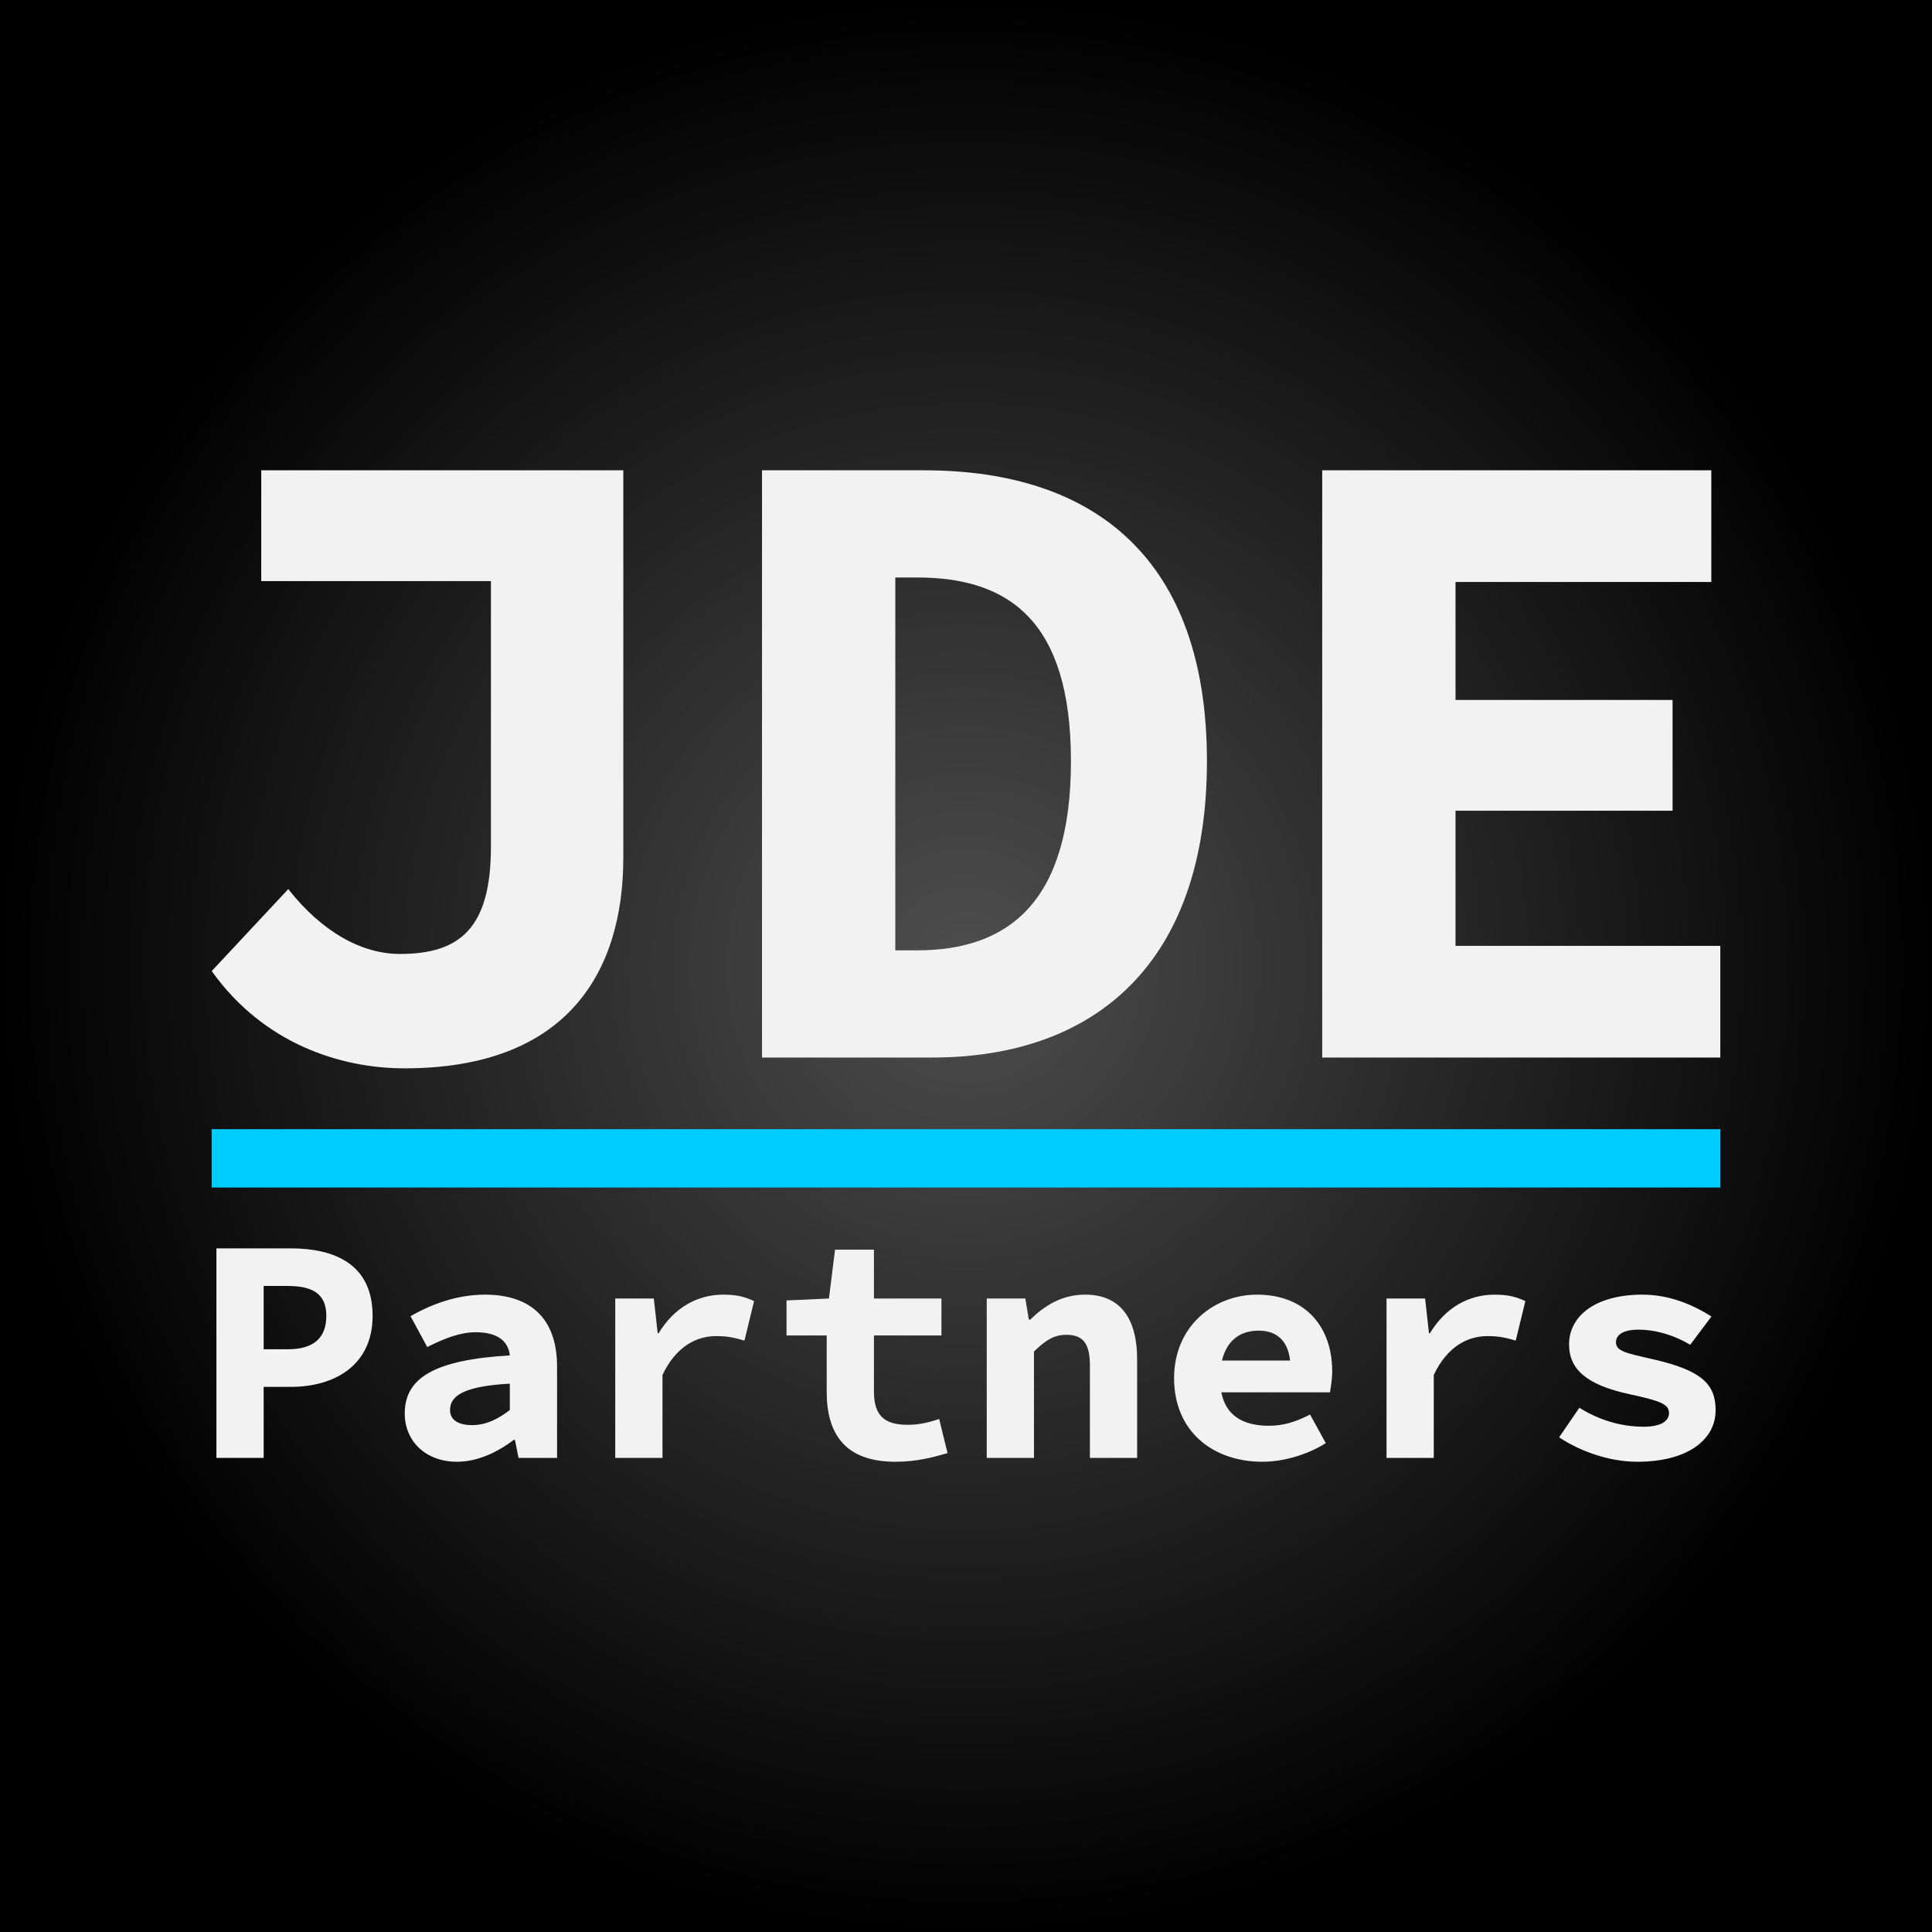
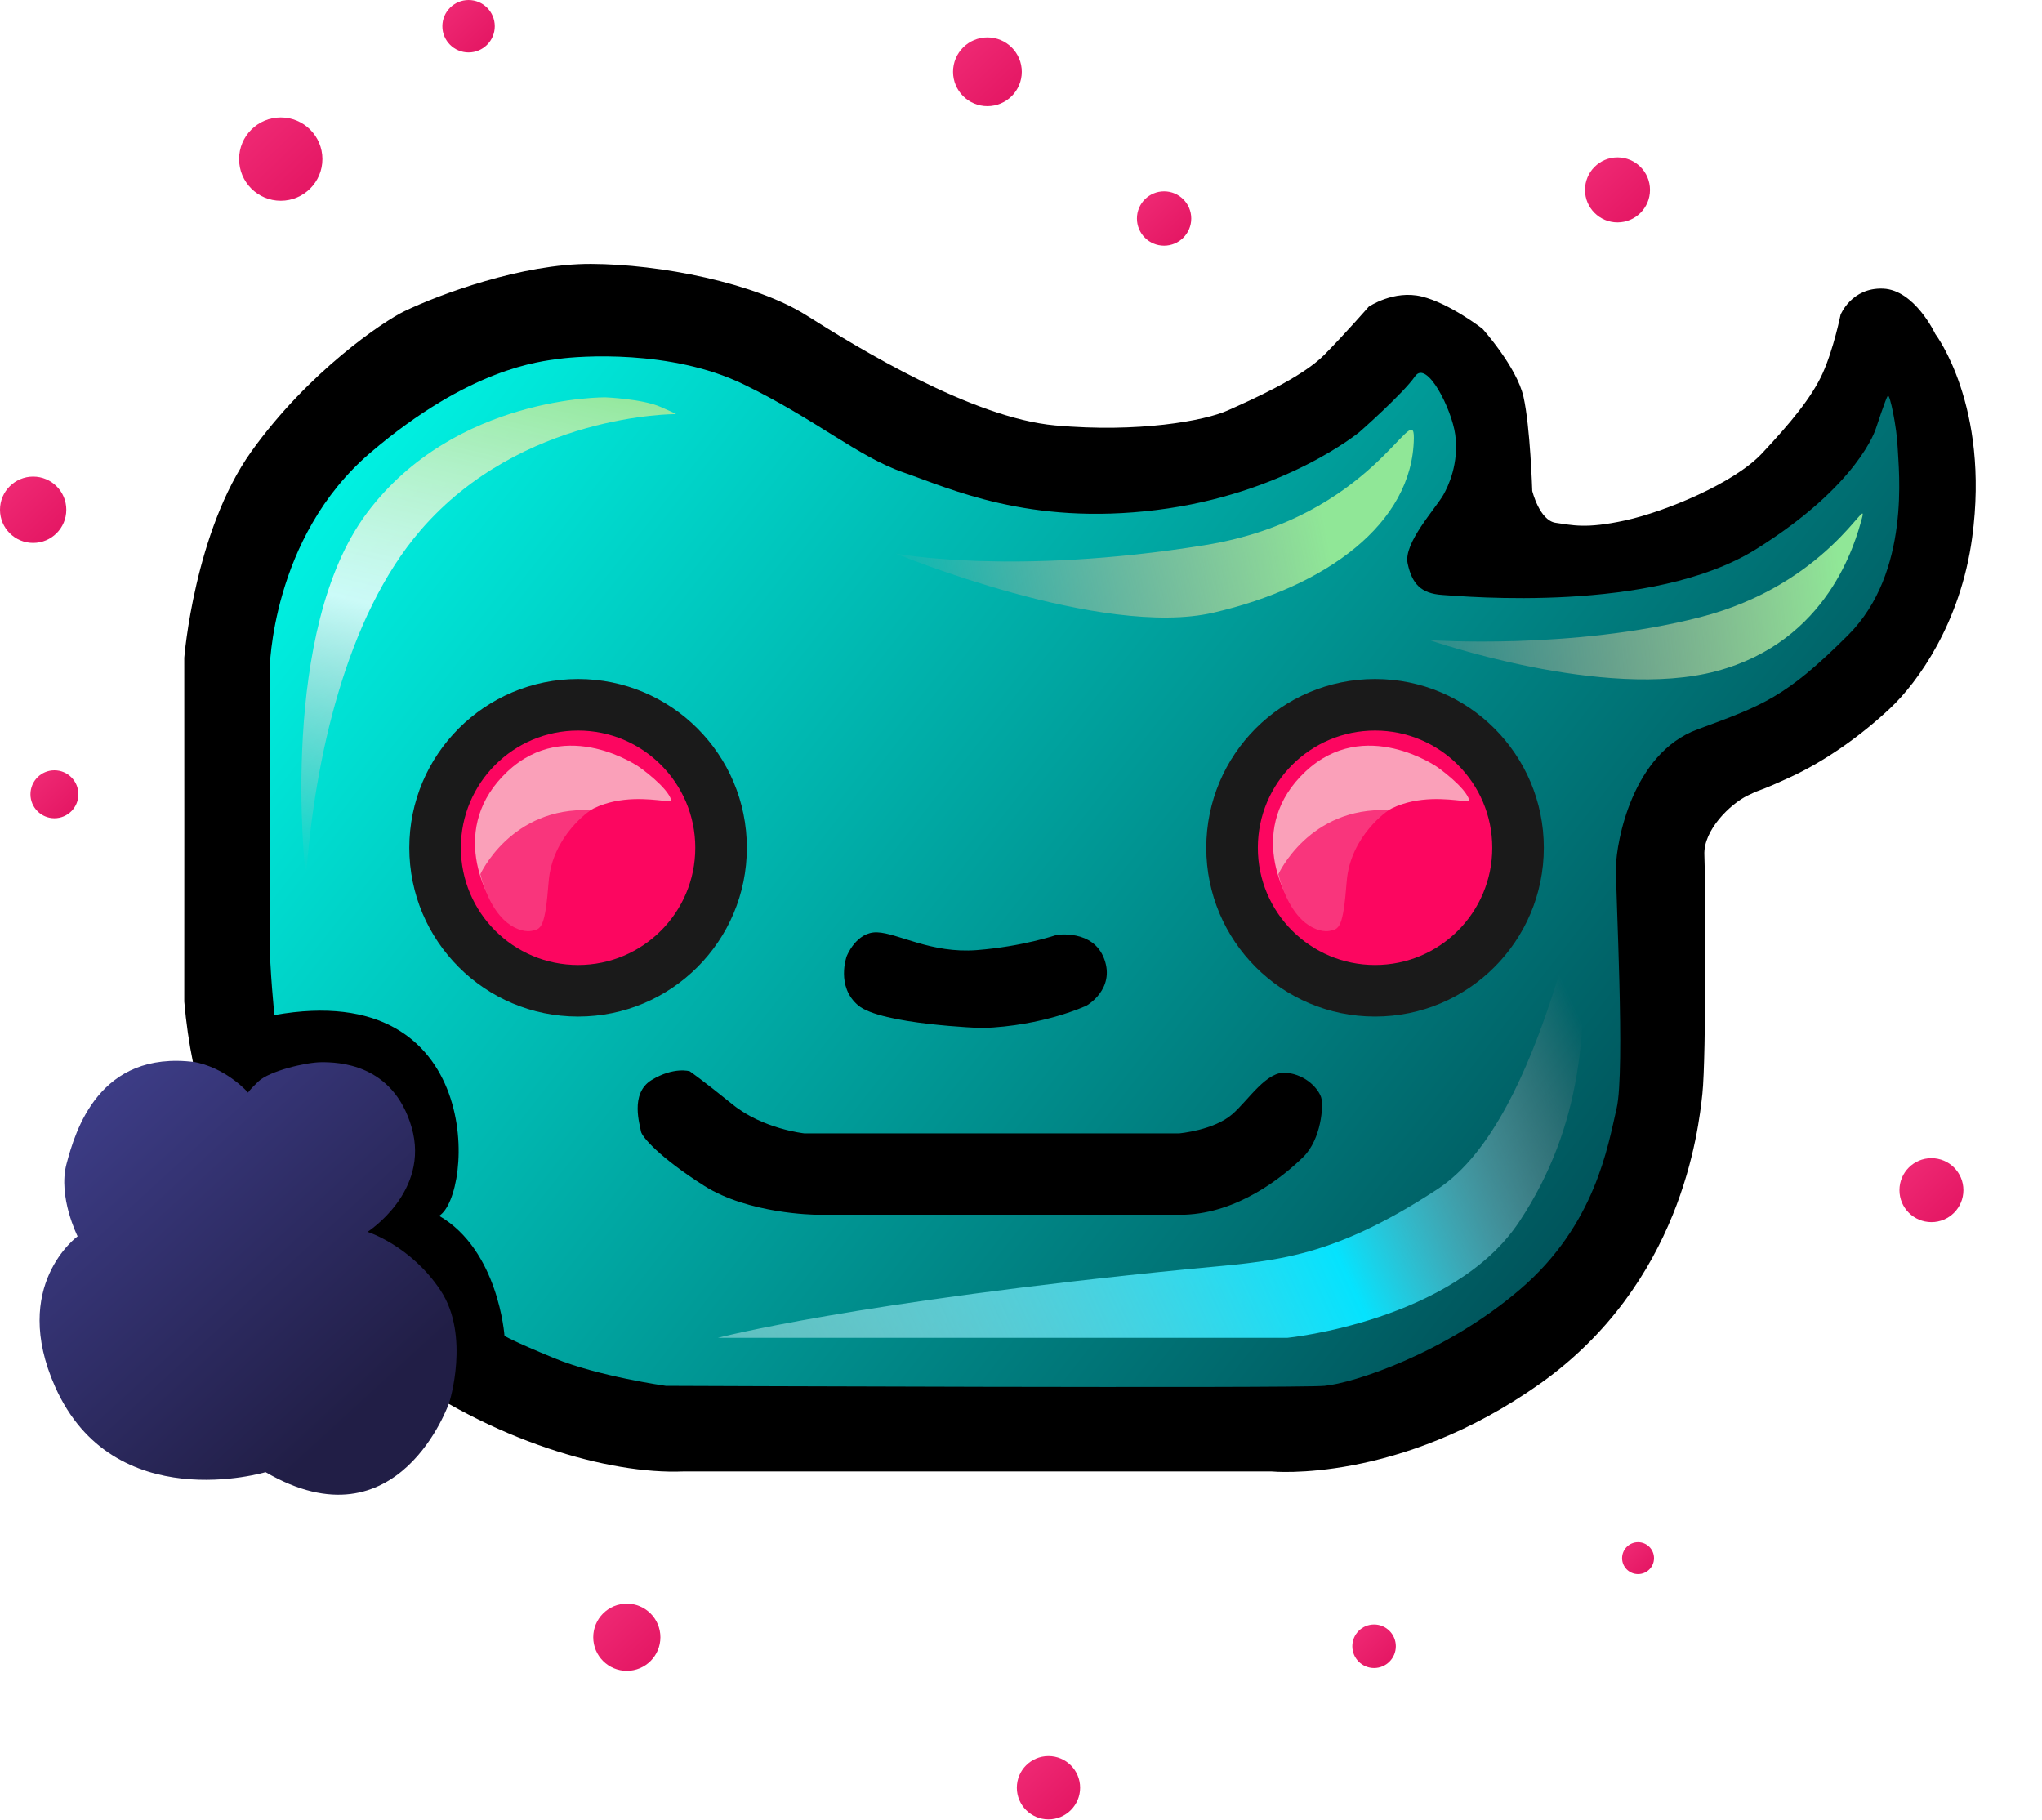
- <svg xmlns="http://www.w3.org/2000/svg" xmlns:xlink="http://www.w3.org/1999/xlink" width="64" height="64" viewBox="0 0 16.933 16.933" version="1.1" id="svg5">
+ <svg xmlns="http://www.w3.org/2000/svg" xmlns:xlink="http://www.w3.org/1999/xlink" width="71.838" height="64" viewBox="0 0 19.007 16.933" version="1.1" id="svg5" xml:space="preserve">
  <defs id="defs2">
-     <linearGradient id="linearGradient3370">
-       <stop style="stop-color:#4e4e4e;stop-opacity:1;" offset="0" id="stop3366" />
-       <stop style="stop-color:#000000;stop-opacity:1;" offset="1" id="stop3368" />
+     <linearGradient id="linearGradient148091">
+       <stop style="stop-color:#fc4088;stop-opacity:1;" offset="0" id="stop148087" />
+       <stop style="stop-color:#d90352;stop-opacity:1;" offset="1" id="stop148089" />
    </linearGradient>
-     <meshgradient id="meshgradient2200" gradientUnits="userSpaceOnUse" x="0" y="0" gradientTransform="translate(-2.6389331e-4)">
-       <meshrow id="meshrow2202">
-         <meshpatch id="meshpatch2204">
-           <stop path="c 88.194,0  176.389,0  264.583,0" style="stop-color:#ffffff;stop-opacity:1" id="stop2206" />
-           <stop path="c 0,88.194  0,176.389  0,264.583" style="stop-color:#000000;stop-opacity:1" id="stop2208" />
-           <stop path="c -88.194,0  -176.389,0  -264.583,0" style="stop-color:#ffffff;stop-opacity:1" id="stop2210" />
-           <stop path="c 0,-88.194  0,-176.389  0,-264.583" style="stop-color:#000000;stop-opacity:1" id="stop2212" />
+     <linearGradient id="linearGradient147042">
+       <stop style="stop-color:#ffffff;stop-opacity:0.342;" offset="0" id="stop147038" />
+       <stop style="stop-color:#05e3fe;stop-opacity:1;" offset="0.675" id="stop147046" />
+       <stop style="stop-color:#ffa5a5;stop-opacity:0;" offset="1" id="stop147040" />
+     </linearGradient>
+     <linearGradient id="linearGradient147034">
+       <stop style="stop-color:#90e797;stop-opacity:1;" offset="0" id="stop147030" />
+       <stop style="stop-color:#ffa5a5;stop-opacity:0;" offset="1" id="stop147032" />
+     </linearGradient>
+     <linearGradient id="linearGradient147026">
+       <stop style="stop-color:#90e797;stop-opacity:1;" offset="0" id="stop147022" />
+       <stop style="stop-color:#ffa5a5;stop-opacity:0;" offset="1" id="stop147024" />
+     </linearGradient>
+     <linearGradient id="linearGradient146926">
+       <stop style="stop-color:#90e797;stop-opacity:1;" offset="0" id="stop146922" />
+       <stop style="stop-color:#ffffff;stop-opacity:0.796;" offset="0.5" id="stop147048" />
+       <stop style="stop-color:#ffa5a5;stop-opacity:0;" offset="1" id="stop146924" />
+     </linearGradient>
+     <linearGradient id="linearGradient146830">
+       <stop style="stop-color:#00feed;stop-opacity:1;" offset="0" id="stop146826" />
+       <stop style="stop-color:#004c54;stop-opacity:1;" offset="1" id="stop146828" />
+     </linearGradient>
+     <linearGradient id="linearGradient146550">
+       <stop style="stop-color:#211e46;stop-opacity:1;" offset="0" id="stop146546" />
+       <stop style="stop-color:#40408e;stop-opacity:1;" offset="1" id="stop146548" />
+     </linearGradient>
+     <meshgradient id="meshgradient35584" gradientUnits="userSpaceOnUse" x="13.239" y="30.406">
+       <meshrow id="meshrow146238">
+         <meshpatch id="meshpatch146240">
+           <stop path="c 12.707,0  25.413,0  38.12,7.10543e-15" style="stop-color:#fc0f7f;stop-opacity:1" id="stop146242" />
+           <stop path="c -1.42109e-14,8.563  -21.601,-32.262  -21.013,1.772" style="stop-color:#fbd85a;stop-opacity:1" id="stop146244" />
+           <stop path="c -12.707,-0  -18.972,22.909  -17.107,23.916" style="stop-color:#fbd85a;stop-opacity:1" id="stop146246" />
+           <stop path="c -6.721,-5.119  0,-17.126  -0,-25.688" style="stop-color:#fc0f7f;stop-opacity:1" id="stop146248" />
+         </meshpatch>
+         <meshpatch id="meshpatch146250">
+           <stop path="c 12.707,-7.10543e-15  24.76,-7.415  37.467,-7.415" id="stop146252" />
+           <stop path="c 2.49403e-05,8.563  0.652,24.54  0.652,33.103" style="stop-color:#f85931;stop-opacity:1" id="stop146254" />
+           <stop path="c -12.707,0  -46.426,-23.917  -59.133,-23.916" style="stop-color:#f9704c;stop-opacity:1" id="stop146256" />
+         </meshpatch>
+         <meshpatch id="meshpatch146258">
+           <stop path="c 12.707,-4.8395e-05  28.207,4.009  40.914,4.009" id="stop146260" />
+           <stop path="c -8.47e-05,8.563  2.304,19.68  2.304,28.243" style="stop-color:#fc2b3f;stop-opacity:1" id="stop146262" />
+           <stop path="c -12.707,-0  -29.858,0.852  -42.566,0.851" style="stop-color:#fc2b3f;stop-opacity:1" id="stop146264" />
+         </meshpatch>
+       </meshrow>
+       <meshrow id="meshrow146266">
+         <meshpatch id="meshpatch146268">
+           <stop path="c -0,8.562  3.885,53.405  3.885,61.969" id="stop146270" />
+           <stop path="c -12.707,-0.001  -8.285,-12.364  -20.992,-12.364" style="stop-color:#fc0f7f;stop-opacity:1" id="stop146272" />
+           <stop path="c 0,-8.563  0,-17.126  0.001,-25.689" style="stop-color:#fc0f7f;stop-opacity:1" id="stop146274" />
+         </meshpatch>
+         <meshpatch id="meshpatch146276">
+           <stop path="c 0,8.563  -2.226,27.439  -2.226,36.003" id="stop146278" />
+           <stop path="c -12.707,-0.001  -40.315,2.048  -53.022,2.05" style="stop-color:#fc0f7f;stop-opacity:1" id="stop146280" />
+         </meshpatch>
+         <meshpatch id="meshpatch146282">
+           <stop path="c -8.40378e-05,8.563  -12.726,14.147  -12.725,22.71" id="stop146284" />
+           <stop path="c -12.707,-0.001  -19.359,14.145  -32.066,14.145" style="stop-color:#fc0f7f;stop-opacity:1" id="stop146286" />
+         </meshpatch>
+       </meshrow>
+       <meshrow id="meshrow146288">
+         <meshpatch id="meshpatch146290">
+           <stop path="c 0,8.562  17.128,4.762  17.128,13.325" id="stop146292" />
+           <stop path="c -12.707,0  -25.413,0  -38.12,0" style="stop-color:#fc0f7f;stop-opacity:1" id="stop146294" />
+           <stop path="c 0,-8.563  0,-17.126  -0,-25.689" style="stop-color:#fc0f7f;stop-opacity:1" id="stop146296" />
+         </meshpatch>
+         <meshpatch id="meshpatch146298">
+           <stop path="c 4.4044e-05,8.562  8.614,8.985  8.614,17.549" id="stop146300" />
+           <stop path="c -12.113,9.726  -31.802,-2.174  -44.508,-2.174" style="stop-color:#fc0f7f;stop-opacity:1" id="stop146302" />
+         </meshpatch>
+         <meshpatch id="meshpatch146304">
+           <stop path="c 4.032,10.099  2.095,15.732  -4.259,23.226" id="stop146306" />
+           <stop path="c -9.152,6.902  -6.883,0.673  -19.193,8.468" style="stop-color:#fc0f7f;stop-opacity:1" id="stop146308" />
        </meshpatch>
      </meshrow>
    </meshgradient>
-     <radialGradient xlink:href="#linearGradient3370" id="radialGradient3372" cx="132.292" cy="132.292" fx="132.292" fy="132.292" r="132.292" gradientUnits="userSpaceOnUse" />
+     <linearGradient xlink:href="#linearGradient146550" id="linearGradient146552" x1="32.674" y1="99.553" x2="15.029" y2="80.333" gradientUnits="userSpaceOnUse" />
+     <linearGradient xlink:href="#linearGradient146830" id="linearGradient146832" x1="27.708" y1="40.766" x2="100.516" y2="97.587" gradientUnits="userSpaceOnUse" />
+     <linearGradient xlink:href="#linearGradient146926" id="linearGradient146928" x1="36.851" y1="38.814" x2="29.735" y2="69.167" gradientUnits="userSpaceOnUse" />
+     <linearGradient xlink:href="#linearGradient147026" id="linearGradient147028" x1="86.174" y1="44.201" x2="61.524" y2="48.889" gradientUnits="userSpaceOnUse" />
+     <linearGradient xlink:href="#linearGradient147034" id="linearGradient147036" x1="115.824" y1="48.799" x2="87.927" y2="51.673" gradientUnits="userSpaceOnUse" />
+     <linearGradient xlink:href="#linearGradient147042" id="linearGradient147044" x1="48.794" y1="95.407" x2="99.141" y2="72.198" gradientUnits="userSpaceOnUse" />
+     <linearGradient xlink:href="#linearGradient148091" id="linearGradient148093" x1="23.068" y1="23.476" x2="35.225" y2="36.153" gradientUnits="userSpaceOnUse" gradientTransform="translate(-1.759471,-0.9557301)" />
+     <linearGradient xlink:href="#linearGradient148091" id="linearGradient148137" gradientUnits="userSpaceOnUse" x1="23.068" y1="23.476" x2="35.225" y2="36.153" gradientTransform="matrix(0.628955,0,0,0.628955,19.95704,2.612339)" />
+     <linearGradient xlink:href="#linearGradient148091" id="linearGradient148160" gradientUnits="userSpaceOnUse" x1="23.068" y1="23.476" x2="35.225" y2="36.153" gradientTransform="matrix(0.8250925,0,0,0.8250925,43.36224,-0.6665277)" />
+     <linearGradient xlink:href="#linearGradient148091" id="linearGradient148183" gradientUnits="userSpaceOnUse" x1="23.068" y1="23.476" x2="35.225" y2="36.153" gradientTransform="matrix(0.7798932,0,0,0.7798932,80.2767,7.347823)" />
+     <linearGradient xlink:href="#linearGradient148091" id="linearGradient148206" gradientUnits="userSpaceOnUse" x1="23.068" y1="23.476" x2="35.225" y2="36.153" gradientTransform="matrix(0.7959184,0,0,0.7959184,-9.619212,24.91958)" />
+     <linearGradient xlink:href="#linearGradient148091" id="linearGradient148229" gradientUnits="userSpaceOnUse" x1="23.068" y1="23.476" x2="35.225" y2="36.153" gradientTransform="matrix(0.5752637,0,0,0.5752637,-1.809271,47.55643)" />
+     <linearGradient xlink:href="#linearGradient148091" id="linearGradient148252" gradientUnits="userSpaceOnUse" x1="23.068" y1="23.476" x2="35.225" y2="36.153" gradientTransform="matrix(0.805917,0,0,0.805917,23.58557,88.2473)" />
+     <linearGradient xlink:href="#linearGradient148091" id="linearGradient148275" gradientUnits="userSpaceOnUse" x1="23.068" y1="23.476" x2="35.225" y2="36.153" gradientTransform="matrix(0.759759,0,0,0.759759,48.76601,98.11766)" />
+     <linearGradient xlink:href="#linearGradient148091" id="linearGradient148298" gradientUnits="userSpaceOnUse" x1="23.068" y1="23.476" x2="35.225" y2="36.153" gradientTransform="matrix(0.5225312,0,0,0.5225312,74.24886,97.20775)" />
+     <linearGradient xlink:href="#linearGradient148091" id="linearGradient148321" gradientUnits="userSpaceOnUse" x1="23.068" y1="23.476" x2="35.225" y2="36.153" gradientTransform="matrix(0.3830982,0,0,0.3830982,93.32423,96.39448)" />
+     <linearGradient xlink:href="#linearGradient148091" id="linearGradient148344" gradientUnits="userSpaceOnUse" x1="23.068" y1="23.476" x2="35.225" y2="36.153" gradientTransform="matrix(0.7675661,0,0,0.7675661,98.36308,64.16152)" />
+     <linearGradient xlink:href="#linearGradient148091" id="linearGradient148389" gradientUnits="userSpaceOnUse" gradientTransform="matrix(0.6519655,0,0,0.6519655,58.51992,12.77751)" x1="23.068" y1="23.476" x2="35.225" y2="36.153" />
  </defs>
-   <g id="layer1" transform="translate(-123.8249,-123.825)">
-     <g id="g1">
-       <g id="g341" transform="matrix(0.06399993,0,0,0.06399993,123.8249,123.825)">
-         <path id="rect2214" style="opacity:1;fill:url(#radialGradient3372);fill-opacity:1;stroke-width:0.265" d="M -5e-6,0 H 264.583 V 264.583 H -5e-6 Z" />
-         <path id="rect118" style="opacity:0.665;fill:url(#meshgradient2200);fill-opacity:1;stroke-width:0.265" d="M -2.6389331e-4,0 V 264.583 H 264.583 V 0 Z M 6.885,6.885 H 257.698 V 257.698 H 6.885 Z" />
+   <g id="g149571" transform="matrix(0.1649274,0,0,0.1649274,-2.037508,-3.28078)">
+     <g id="layer3" style="display:inline;fill:#fadb5e;fill-opacity:1">
+       <path style="fill:url(#meshgradient35584);fill-opacity:1;stroke-width:0.026" d="m 18.256,78.885 c 0,0 -0.048,-17.659 0,-21.274 0.048,-3.616 1.249,-11.567 7.645,-18.028 2.965,-2.995 4.611,-4.108 7.249,-5.709 3.024,-1.835 7.352,-3.714 14.988,-3.442 7.636,0.272 15.342,4.999 15.342,4.999 0,0 5.996,4.475 11.541,4.091 5.546,-0.384 7.485,-1.938 7.485,-1.938 0,0 1.967,-1.041 3.014,-2.366 1.24,-1.569 3.838,-2.959 5.924,-2.924 2.086,0.035 4.827,0.932 6.143,2.094 0.892,0.787 3.929,3.521 4.726,6.565 0.797,3.044 0.784,3.246 0.784,3.246 0,0 0.005,0.77 1.157,0.42 1.152,-0.35 3.202,-1.342 4.138,-2.103 0.936,-0.761 3.14,-1.986 4.385,-6.939 0.705,-2.804 3.92,-3.093 5.231,-3.046 1.311,0.047 4.126,0.279 7.129,5.352 2.068,3.494 2.753,6.363 2.355,11.921 -0.193,2.688 -1.421,7.609 -3.851,10.641 -1.783,2.225 -3.813,4.766 -7.763,6.715 -1.778,0.877 -2.858,1.347 -2.858,1.347 0,0 -0.404,0.317 -0.35,0.726 0.054,0.409 0.284,10.521 -0.018,13.14 -0.302,2.619 -0.899,7.255 -4.215,12.243 -2.251,3.386 -5.81,7.228 -9.1,8.837 -1.974,0.966 -6.298,3.47 -18.534,3.969 -10.499,0.427 -31.034,0 -31.034,0 0,0 -5.664,-0.614 -8.439,-1.615 -2.775,-1.002 -4.184,-1.903 -4.184,-1.903 0,0 -0.882,0.745 -1.513,1.087 -0.631,0.342 -1.741,1.14 -3.943,1.184 -2.202,0.043 -4.236,-1.133 -4.236,-1.133 0,0 -2.487,0.451 -4.33,0.297 -1.843,-0.155 -4.292,-1.06 -6.42,-2.721 -2.128,-1.661 -3.135,-5.004 -3.256,-5.646 -0.122,-0.641 -0.432,-3.377 0.073,-4.672 0.505,-1.296 1.357,-2.876 1.357,-2.876 0,0 -0.387,-2.039 -0.36,-3.71 0.018,-1.107 0.475,-2.945 1.721,-4.527 0.646,-0.828 1.261,-1.578 2.019,-2.301 z" id="path1779" />
+     </g>
+     <g id="layer4" style="display:inline;fill:#800000;fill-opacity:1">
+       <path style="fill:#000000;fill-opacity:1;stroke-width:0.026" d="m 22.754,76.417 c 0.008,-1.045 0,-19.411 0,-19.411 0,0 0.566,-7.127 3.783,-11.631 3.218,-4.504 7.46,-7.354 8.645,-7.923 1.981,-0.951 6.628,-2.68 10.524,-2.667 3.896,0.013 9.251,1.066 12.161,2.903 2.91,1.837 9.344,5.787 14.044,6.211 4.7,0.424 8.431,-0.262 9.738,-0.848 1.306,-0.587 4.174,-1.845 5.447,-3.138 1.273,-1.294 2.503,-2.712 2.503,-2.712 0,0 1.412,-0.964 2.992,-0.578 1.579,0.386 3.428,1.819 3.428,1.819 0,0 1.932,2.147 2.316,3.839 0.384,1.692 0.495,5.313 0.495,5.313 0,0 0.41,1.675 1.327,1.801 0.917,0.125 1.681,0.354 3.917,-0.135 2.235,-0.489 6.129,-2.082 7.725,-3.786 1.596,-1.704 2.805,-3.154 3.421,-4.518 0.616,-1.363 1.01,-3.303 1.01,-3.303 0,0 0.615,-1.545 2.401,-1.474 1.785,0.072 2.946,2.56 2.946,2.56 0,0 3.09,4.045 2.079,11.495 -0.654,4.817 -3.075,8.163 -4.615,9.614 -1.653,1.557 -3.692,3.005 -5.696,3.922 -2.004,0.917 -1.383,0.544 -2.36,1.016 -0.977,0.472 -2.507,1.956 -2.441,3.351 0.066,1.395 0.11,11.403 -0.112,13.48 -0.223,2.077 -1.192,10.711 -9.175,16.367 -7.982,5.656 -15.127,4.946 -15.127,4.946 H 50.909 C 42.59,103.268 24.392,95.45 22.754,76.417 Z" id="path1987" />
+     </g>
+     <g id="layer5" style="display:inline">
+       <path d="m 23.578,79.877 c 1.704,0.427 2.782,1.677 2.782,1.677 0,0 -0.05,-0.035 0.572,-0.63 0.622,-0.595 2.695,-1.09 3.573,-1.09 0.878,0 4.032,0.041 5.08,3.677 1.049,3.636 -2.488,5.898 -2.488,5.898 0,0 2.441,0.766 4.124,3.309 1.683,2.543 0.491,6.312 0.491,6.312 0,0 -2.846,8.318 -10.37,3.938 0,0 -8.579,2.574 -11.874,-4.811 -2.556,-5.728 1.265,-8.497 1.265,-8.497 0,0 -1.119,-2.23 -0.626,-4.083 0.493,-1.853 1.828,-6.444 7.247,-5.749" style="fill:url(#linearGradient146552);fill-opacity:1;stroke-width:0.026" id="path2120" />
+     </g>
+     <g id="layer6" style="display:inline">
+       <path style="fill:url(#linearGradient146832);fill-opacity:1;stroke-width:0.026" d="m 27.842,77.174 c 0,0 -0.271,-2.616 -0.27,-4.347 0.001,-1.73 0,-15.129 0,-15.129 0,0 0.072,-7.467 5.685,-12.258 5.614,-4.791 9.572,-5.151 10.665,-5.302 1.092,-0.151 6.278,-0.551 10.381,1.433 4.102,1.984 6.465,4.092 9.051,4.984 2.586,0.892 7.048,3.01 14.27,2.117 7.222,-0.893 11.457,-4.403 11.457,-4.403 0,0 2.468,-2.173 3.133,-3.139 0.665,-0.966 2.072,1.849 2.268,3.281 0.223,1.63 -0.391,2.919 -0.671,3.411 -0.429,0.757 -2.26,2.721 -2.014,3.863 0.246,1.142 0.738,1.7 1.962,1.78 1.224,0.08 11.868,1.06 17.701,-2.581 5.833,-3.641 6.763,-6.81 6.763,-6.81 0,0 0.562,-1.708 0.672,-1.85 0.11,-0.142 0.512,1.763 0.56,2.959 0.048,1.197 0.748,7.005 -2.794,10.542 -3.542,3.537 -4.809,3.965 -8.508,5.329 -3.7,1.363 -4.564,6.364 -4.597,7.712 -0.033,1.348 0.53,11.559 0.035,13.675 -0.495,2.116 -1.191,6.562 -5.443,10.207 -4.252,3.644 -9.446,5.303 -11.046,5.449 -1.6,0.147 -37.175,0 -37.175,0 0,0 -3.808,-0.537 -6.284,-1.556 -2.476,-1.019 -2.817,-1.268 -2.817,-1.268 0,0 -0.331,-4.827 -3.689,-6.77 1.925,-1.167 2.641,-13.465 -9.294,-11.329 z" id="path2145" />
+     </g>
+     <g id="layer7" style="display:inline">
+       <circle style="opacity:1;fill:#1a1a1a;fill-opacity:1;stroke-width:0.026" id="path2238" cx="44.979" cy="67.733" r="9.525" />
+       <circle style="fill:#1a1a1a;fill-opacity:1;stroke-width:0.026" id="path2238-3" cx="89.958" cy="67.733" r="9.525" />
+     </g>
+     <g id="layer8" style="display:inline">
+       <path style="opacity:1;fill:#000000;fill-opacity:1;stroke-width:0.026" d="m 67.771,77.906 c 0,0 -5.698,-0.203 -6.977,-1.273 -1.279,-1.071 -0.656,-2.777 -0.656,-2.777 0,0 0.538,-1.391 1.715,-1.352 1.177,0.039 3.041,1.205 5.629,1.004 2.588,-0.201 4.497,-0.855 4.497,-0.855 0,0 2.071,-0.346 2.697,1.359 0.626,1.705 -0.991,2.623 -0.991,2.623 0,0 -2.407,1.153 -5.914,1.272 z" id="path2268" />
+       <path style="opacity:1;fill:#000000;fill-opacity:1;stroke-width:0.026" d="M 79.22,88.439 H 58.361 c 0,0 -3.758,-0.039 -6.265,-1.63 -2.507,-1.591 -3.537,-2.779 -3.57,-3.078 -0.034,-0.299 -0.659,-2.127 0.603,-2.892 1.262,-0.765 2.15,-0.494 2.15,-0.494 0,0 0.733,0.506 2.432,1.882 1.699,1.376 4.032,1.623 4.032,1.623 h 21.161 c 0,0 1.964,-0.169 3.014,-1.095 0.923,-0.814 1.929,-2.461 3.06,-2.325 1.13,0.136 1.777,0.918 1.933,1.373 0.156,0.455 0.01,2.383 -1.001,3.376 -1.227,1.204 -3.711,3.148 -6.69,3.261 z" id="path2270" />
+     </g>
+     <g id="layer9" style="display:inline;fill:#920f2b;fill-opacity:1;stroke:none;stroke-opacity:1">
+       <circle style="opacity:1;fill:#fc0660;fill-opacity:1;stroke:none;stroke-width:0.026;stroke-opacity:1" id="path2311" cx="44.979" cy="67.733" r="6.615" />
+       <circle style="fill:#fc0660;fill-opacity:1;stroke:none;stroke-width:0.026;stroke-opacity:1" id="path2311-6" cx="89.958" cy="67.733" r="6.615" />
+     </g>
+     <g id="layer10" style="display:inline">
+       <path style="opacity:1;fill:url(#linearGradient146928);fill-opacity:1;stroke-width:0.026" d="m 29.625,69.407 c -0.086,-0.487 -1.534,-13.926 3.439,-20.569 4.973,-6.643 13.464,-6.524 13.464,-6.524 0,0 2.066,0.086 3.092,0.533 1.026,0.447 0.877,0.413 0.877,0.413 0,0 -8.703,-0.057 -14.401,6.547 -4.223,4.894 -6.004,13 -6.47,19.6 z" id="path2381" />
+       <path style="opacity:1;fill:url(#linearGradient147028);fill-opacity:1;stroke-width:0.026" d="m 62.9,51.127 c 0,0 11.628,4.8 17.939,3.338 6.311,-1.462 11.253,-5.007 11.309,-9.855 0.027,-2.291 -2.3,4.512 -11.794,6.045 -10.845,1.751 -17.455,0.473 -17.455,0.473 z" id="path2383" />
+       <path style="opacity:1;fill:url(#linearGradient147036);fill-opacity:1;stroke-width:0.026" d="m 93.046,56.016 c 0,0 9.862,3.431 16.17,1.751 6.308,-1.68 7.851,-7.246 8.227,-8.657 0.375,-1.411 -1.926,3.76 -9.143,5.612 -7.218,1.852 -15.253,1.294 -15.253,1.294 z" id="path2385" />
+       <path style="display:inline;opacity:1;fill:url(#linearGradient147044);fill-opacity:1;stroke-width:0.026" d="m 52.869,95.387 h 32.147 c 0,0 9.366,-0.941 13.085,-6.559 3.648,-5.511 3.769,-11.04 3.582,-16.145 -0.188,-5.105 -1.937,10.209 -8.192,14.309 -6.258,4.102 -9.474,4.061 -14.093,4.518 -18.954,1.877 -26.529,3.877 -26.529,3.877 z" id="path2387" />
+     </g>
+     <g id="layer11" style="display:inline">
+       <g id="g147275" transform="matrix(1.300827,0,0,1.300827,-13.16535,-21.35625)" style="display:inline">
+         <path style="display:inline;fill:#faa0b9;fill-opacity:1;stroke:none;stroke-width:0.026;stroke-opacity:1" d="m 41.485,71.557 c -0.857,-0.878 -2.419,-3.967 0.15,-6.378 2.569,-2.41 5.725,-0.189 5.725,-0.189 0,0 1.233,0.871 1.379,1.432 0.074,0.284 -3.811,-1.137 -5.158,2.452 -1.348,3.589 -2.095,2.682 -2.095,2.682 z" id="path147269" />
+         <path style="display:inline;fill:#f9357c;fill-opacity:1;stroke:none;stroke-width:0.026;stroke-opacity:1" d="m 40.457,69.633 c 0,0 1.335,-2.935 4.781,-2.776 0,0 -1.661,1.101 -1.816,3.098 -0.155,1.997 -0.32,2.061 -0.744,2.138 -0.424,0.077 -1.624,-0.187 -2.221,-2.459 z" id="path147271" />
      </g>
-       <g id="g3335" transform="matrix(0.056275,0,0,0.056275,124.8468,125.7437)">
-         <g aria-label="JDE" id="text3027" style="font-weight:bold;font-size:140.272px;font-family:'Source Code Pro';-inkscape-font-specification:'Source Code Pro, Bold';opacity:1;fill:#f2f2f2;stroke-width:11.689">
-           <path d="m 44.832,132.292 c 25.249,0 34.086,-14.869 34.086,-32.824 V 39.151 H 22.529 V 56.405 H 58.298 V 97.785 c 0,12.624 -4.769,16.692 -14.167,16.692 -6.032,0 -12.204,-3.507 -17.394,-10.1 l -11.923,12.765 c 7.996,11.222 19.919,15.149 30.018,15.149 z" id="path3131" style="fill:#f2f2f2" />
-           <path d="m 100.52,130.608 h 26.511 c 25.389,0 42.783,-14.729 42.783,-46.149 0,-31.421 -17.394,-45.308 -44.045,-45.308 h -25.249 z m 20.76,-16.692 V 55.843 h 3.367 c 14.308,0 23.987,6.733 23.987,28.615 0,21.882 -9.679,29.457 -23.987,29.457 z" id="path3133" style="fill:#f2f2f2" />
-           <path d="m 187.769,130.608 h 62 v -17.394 h -41.24 v -21.041 h 33.806 V 74.92 H 208.529 V 56.545 h 39.837 V 39.151 h -60.598 z" id="path3135" style="fill:#f2f2f2" />
-         </g>
-         <path id="rect3195" style="opacity:1;fill:#00ccff;stroke-width:0.217" d="M 14.814,141.767 H 249.77 v 9.087 H 14.814 Z" />
-         <g aria-label="Partners" id="text3251" style="font-weight:bold;font-size:50.051px;font-family:'Source Code Pro';-inkscape-font-specification:'Source Code Pro, Bold';opacity:1;fill:#f2f2f2;stroke-width:0.7">
-           <path d="m 15.547,192.963 h 7.358 v -11.061 h 4.204 c 6.907,0 12.763,-3.403 12.763,-11.061 0,-7.908 -5.706,-10.511 -12.763,-10.511 h -11.562 z m 7.358,-16.917 v -9.86 h 3.754 c 3.904,0 6.006,1.251 6.006,4.655 0,3.403 -1.952,5.205 -6.006,5.205 z" id="path3304" />
-           <path d="m 53.035,193.564 c 3.203,0 6.306,-1.502 8.809,-3.403 h 0.2 l 0.551,2.803 h 6.006 v -14.215 c 0,-7.608 -4.254,-11.211 -11.211,-11.211 -4.254,0 -8.208,1.401 -11.612,3.353 l 2.603,4.805 c 2.803,-1.401 5.155,-2.302 7.558,-2.302 3.353,0 5.055,1.351 5.305,3.604 -11.762,0.701 -16.367,3.504 -16.367,9.059 0,4.204 3.153,7.508 8.158,7.508 z m 2.352,-5.706 c -2.102,0 -3.454,-0.751 -3.454,-2.352 0,-2.152 2.002,-3.704 9.31,-4.104 v 4.104 c -1.752,1.351 -3.654,2.352 -5.856,2.352 z" id="path3306" />
-           <path d="m 77.661,192.963 h 7.358 v -12.913 c 2.102,-4.455 5.305,-6.056 8.359,-6.056 1.852,0 2.853,0.25 4.405,0.701 l 1.502,-6.156 c -1.451,-0.651 -2.603,-1.001 -4.805,-1.001 -3.954,0 -7.608,1.952 -10.06,6.006 h -0.15 l -0.601,-5.406 h -6.006 z" id="path3308" />
-           <path d="m 121.305,193.564 c 3.303,0 5.906,-0.701 8.108,-1.351 l -1.301,-5.305 c -1.502,0.501 -3.053,0.901 -4.905,0.901 -3.654,0 -5.255,-1.451 -5.255,-5.205 v -8.709 h 10.511 v -5.756 h -10.511 v -7.608 h -6.056 l -0.951,7.608 -6.607,0.3 v 5.456 h 6.256 v 8.759 c 0,6.507 2.803,10.911 10.711,10.911 z" id="path3310" />
-           <path d="m 135.52,192.963 h 7.358 v -16.567 c 1.752,-1.702 3.053,-2.603 5.055,-2.603 2.703,0 3.654,1.502 3.654,4.805 v 14.365 h 7.358 v -15.316 c 0,-6.256 -2.503,-10.11 -8.108,-10.11 -3.704,0 -6.407,1.802 -8.559,3.904 h -0.2 l -0.551,-3.303 h -6.006 z" id="path3312" />
-           <path d="m 177.863,173.143 c 2.853,0 4.555,1.602 4.905,4.655 h -10.611 c 0.751,-3.103 2.803,-4.655 5.706,-4.655 z m 0.601,20.421 c 3.303,0 7.007,-1.101 9.86,-2.903 l -2.453,-4.455 c -2.202,1.151 -4.154,1.752 -6.407,1.752 -4.054,0 -6.707,-1.602 -7.408,-5.205 h 16.917 c 0.1,-0.601 0.35,-1.952 0.35,-3.303 0,-6.757 -4.054,-11.912 -11.712,-11.912 -6.657,0 -12.913,4.855 -12.913,13.013 0,8.258 6.006,13.013 13.764,13.013 z" id="path3314" />
-           <path d="m 197.784,192.963 h 7.358 v -12.913 c 2.102,-4.455 5.305,-6.056 8.359,-6.056 1.852,0 2.853,0.25 4.405,0.701 l 1.502,-6.156 c -1.451,-0.651 -2.603,-1.001 -4.805,-1.001 -3.954,0 -7.608,1.952 -10.06,6.006 h -0.15 l -0.601,-5.406 h -6.006 z" id="path3316" />
-           <path d="m 236.824,193.564 c 7.958,0 12.213,-3.504 12.213,-8.008 0,-4.054 -2.102,-6.206 -9.76,-7.958 -4.204,-0.951 -5.756,-1.251 -5.756,-2.653 0,-1.151 1.151,-1.952 3.454,-1.952 2.753,0 5.606,0.851 8.108,2.352 l 3.303,-4.405 c -2.603,-1.652 -6.306,-3.403 -10.761,-3.403 -7.057,0 -11.412,3.153 -11.412,7.758 0,3.854 2.703,6.306 9.46,7.758 4.855,1.051 6.106,1.552 6.106,2.953 0,1.201 -1.251,2.102 -3.954,2.102 -3.554,0 -6.957,-1.051 -10.01,-2.953 l -3.153,4.605 c 3.153,2.102 7.708,3.804 12.162,3.804 z" id="path3318" />
-         </g>
+       <g id="g147275-5" transform="matrix(1.300827,0,0,1.300827,31.8727,-21.35625)" style="display:inline">
+         <path style="display:inline;fill:#faa0b9;fill-opacity:1;stroke:none;stroke-width:0.026;stroke-opacity:1" d="m 41.485,71.557 c -0.857,-0.878 -2.419,-3.967 0.15,-6.378 2.569,-2.41 5.725,-0.189 5.725,-0.189 0,0 1.233,0.871 1.379,1.432 0.074,0.284 -3.811,-1.137 -5.158,2.452 -1.348,3.589 -2.095,2.682 -2.095,2.682 z" id="path147269-6" />
+         <path style="display:inline;fill:#f9357c;fill-opacity:1;stroke:none;stroke-width:0.026;stroke-opacity:1" d="m 40.457,69.633 c 0,0 1.335,-2.935 4.781,-2.776 0,0 -1.661,1.101 -1.816,3.098 -0.155,1.997 -0.32,2.061 -0.744,2.138 -0.424,0.077 -1.624,-0.187 -2.221,-2.459 z" id="path147271-2" />
      </g>
+     </g>
+     <g id="layer13">
+       <circle style="display:inline;opacity:1;fill:url(#linearGradient148093);fill-opacity:1;stroke:none;stroke-width:0.026;stroke-opacity:1" id="path148085" cx="28.199" cy="28.869" r="2.351" />
+       <circle style="display:inline;fill:url(#linearGradient148137);fill-opacity:1;stroke:none;stroke-width:0.016;stroke-opacity:1" id="path148085-2" cx="38.799" cy="21.371" r="1.479" />
+       <circle style="display:inline;fill:url(#linearGradient148160);fill-opacity:1;stroke:none;stroke-width:0.022;stroke-opacity:1" id="path148085-9" cx="68.081" cy="23.942" r="1.94" />
+       <circle style="display:inline;fill:url(#linearGradient148389);fill-opacity:1;stroke:none;stroke-width:0.017;stroke-opacity:1" id="path148085-9-9" cx="78.052" cy="32.222" r="1.533" />
+       <circle style="display:inline;fill:url(#linearGradient148183);fill-opacity:1;stroke:none;stroke-width:0.02;stroke-opacity:1" id="path148085-0" cx="103.641" cy="30.608" r="1.834" />
+       <circle style="display:inline;fill:url(#linearGradient148206);fill-opacity:1;stroke:none;stroke-width:0.021;stroke-opacity:1" id="path148085-6" cx="14.225" cy="48.658" r="1.871" />
+       <circle style="display:inline;fill:url(#linearGradient148229);fill-opacity:1;stroke:none;stroke-width:0.015;stroke-opacity:1" id="path148085-7" cx="15.425" cy="64.714" r="1.352" />
+       <circle style="display:inline;fill:url(#linearGradient148252);fill-opacity:1;stroke:none;stroke-width:0.021;stroke-opacity:1" id="path148085-02" cx="47.73" cy="112.284" r="1.895" />
+       <circle style="display:inline;fill:url(#linearGradient148275);fill-opacity:1;stroke:none;stroke-width:0.02;stroke-opacity:1" id="path148085-5" cx="71.527" cy="120.777" r="1.786" />
+       <circle style="display:inline;fill:url(#linearGradient148298);fill-opacity:1;stroke:none;stroke-width:0.014;stroke-opacity:1" id="path148085-28" cx="89.903" cy="112.792" r="1.228" />
+       <circle style="display:inline;fill:url(#linearGradient148321);fill-opacity:1;stroke:none;stroke-width:0.01;stroke-opacity:1" id="path148085-3" cx="104.801" cy="107.82" r="0.901" />
+       <circle style="display:inline;fill:url(#linearGradient148344);fill-opacity:1;stroke:none;stroke-width:0.02;stroke-opacity:1" id="path148085-29" cx="121.358" cy="87.054" r="1.805" />
    </g>
  </g>
</svg>
